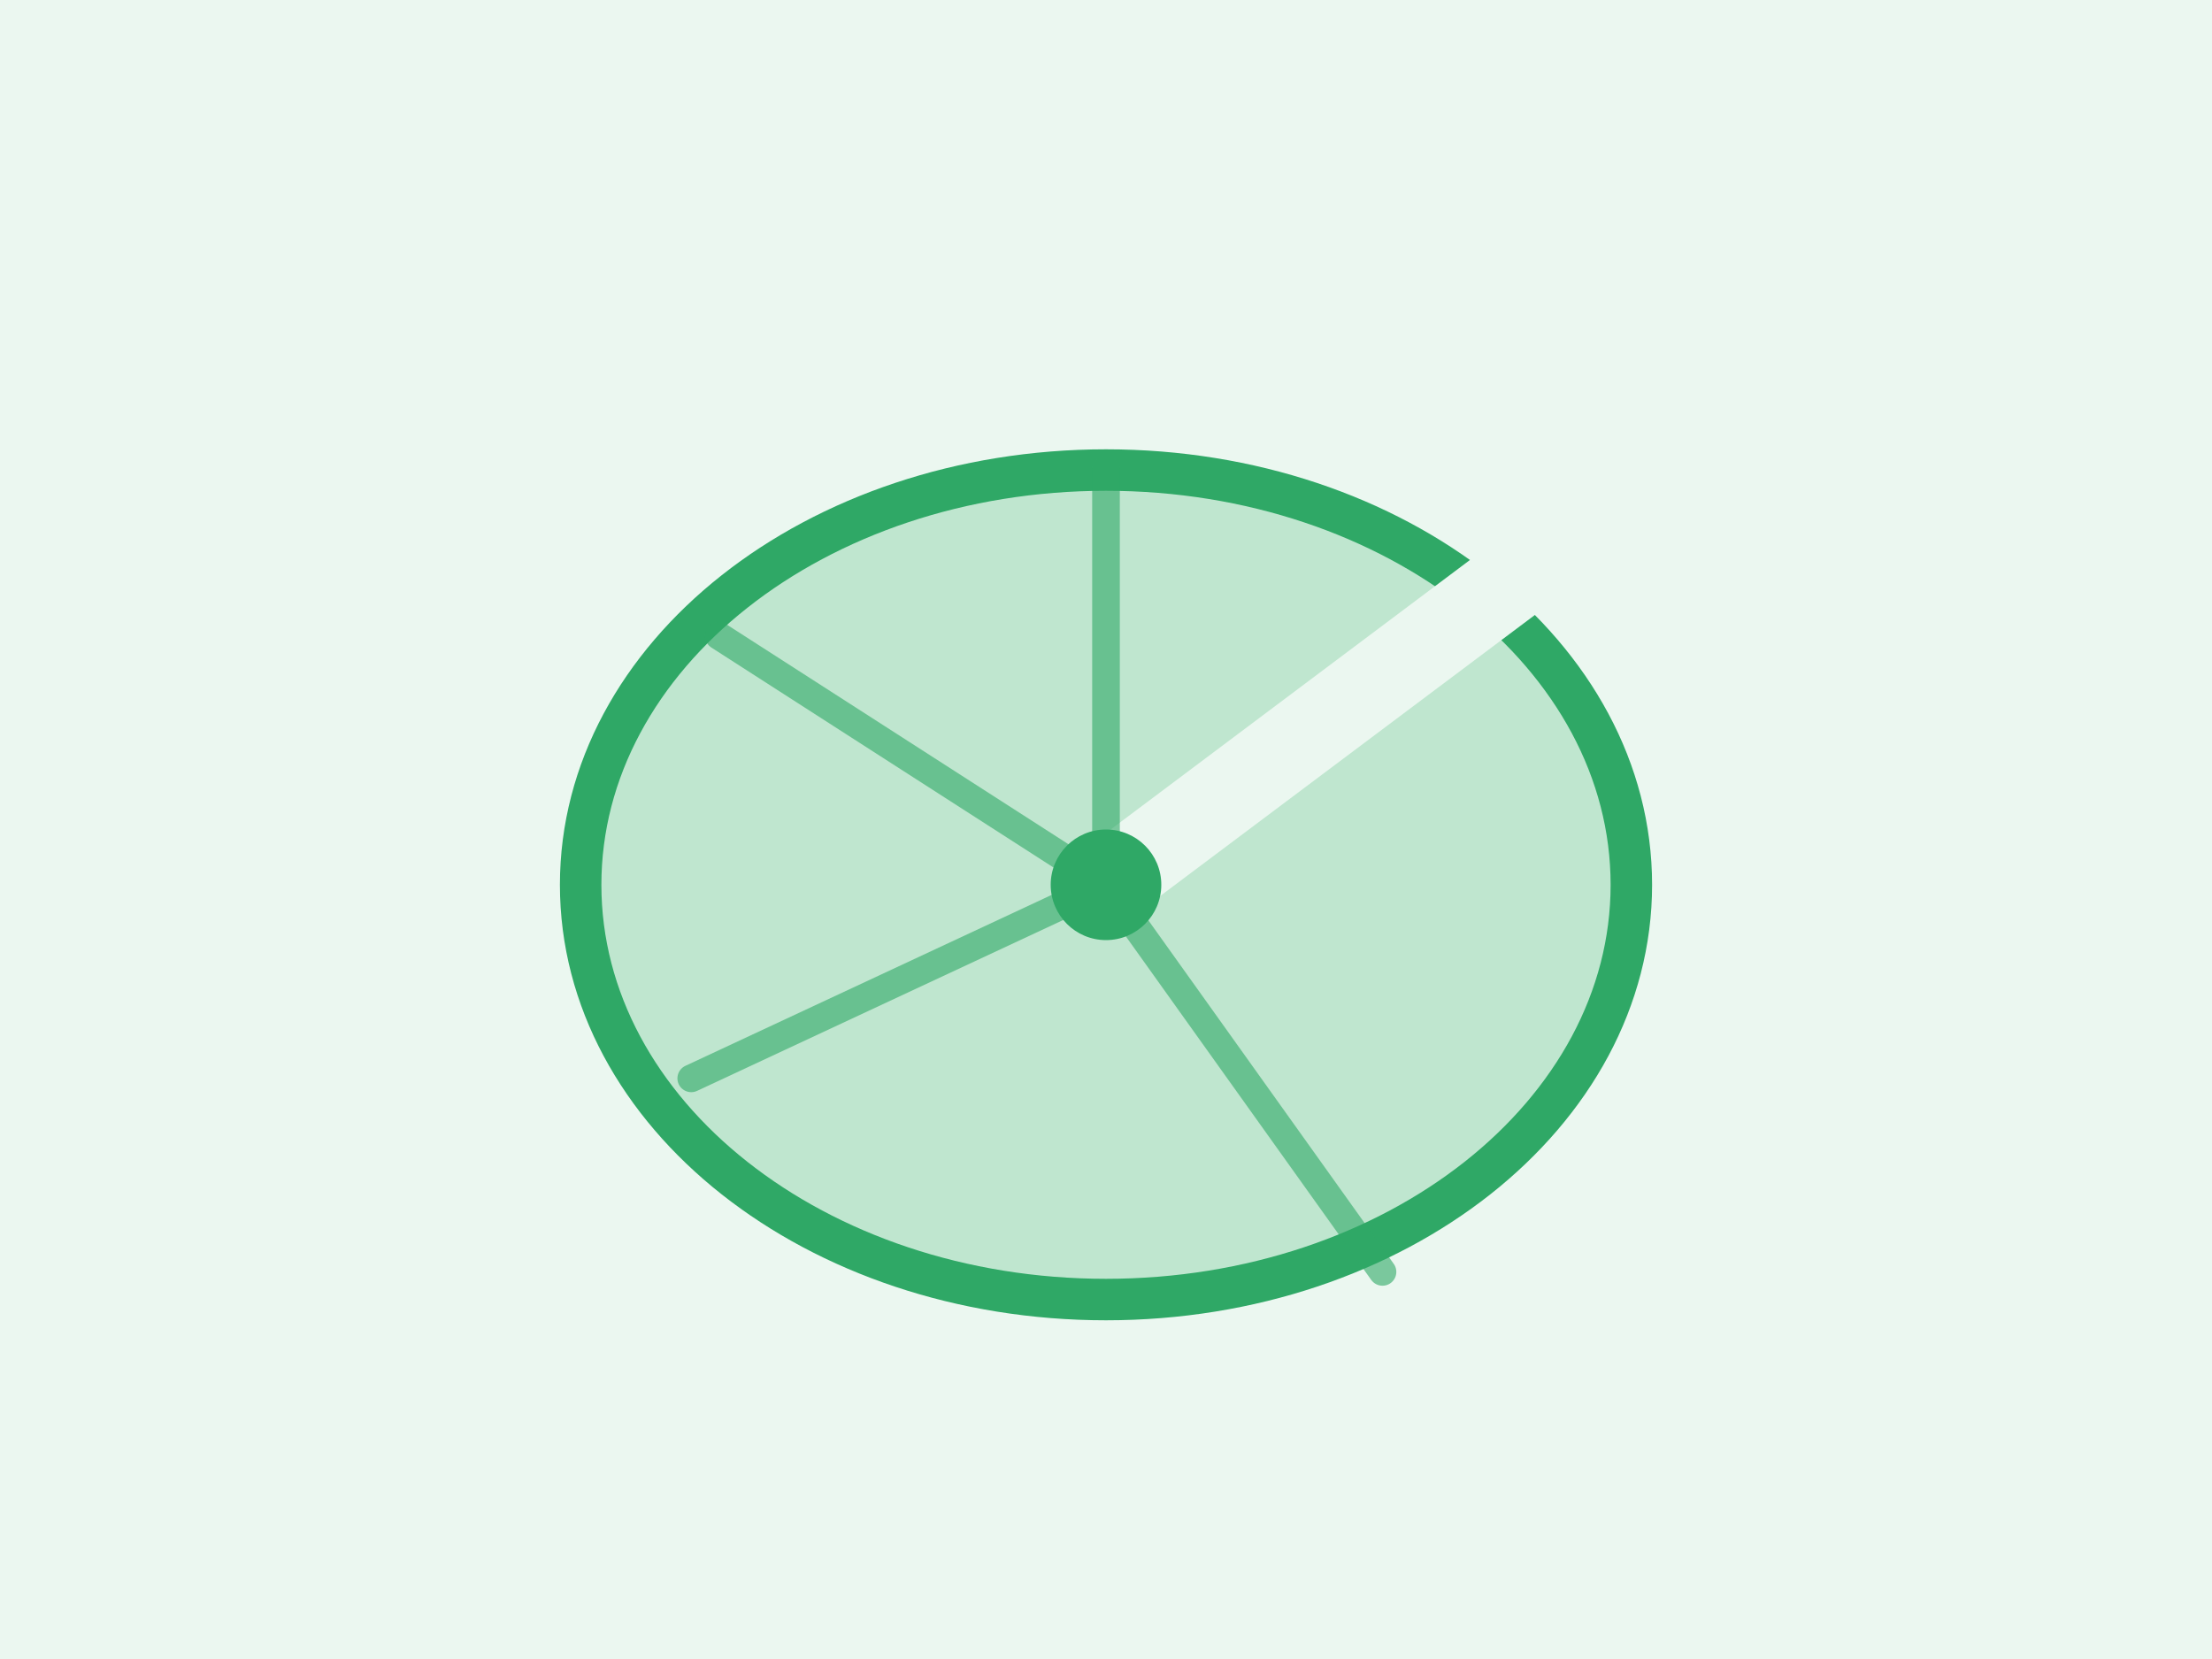
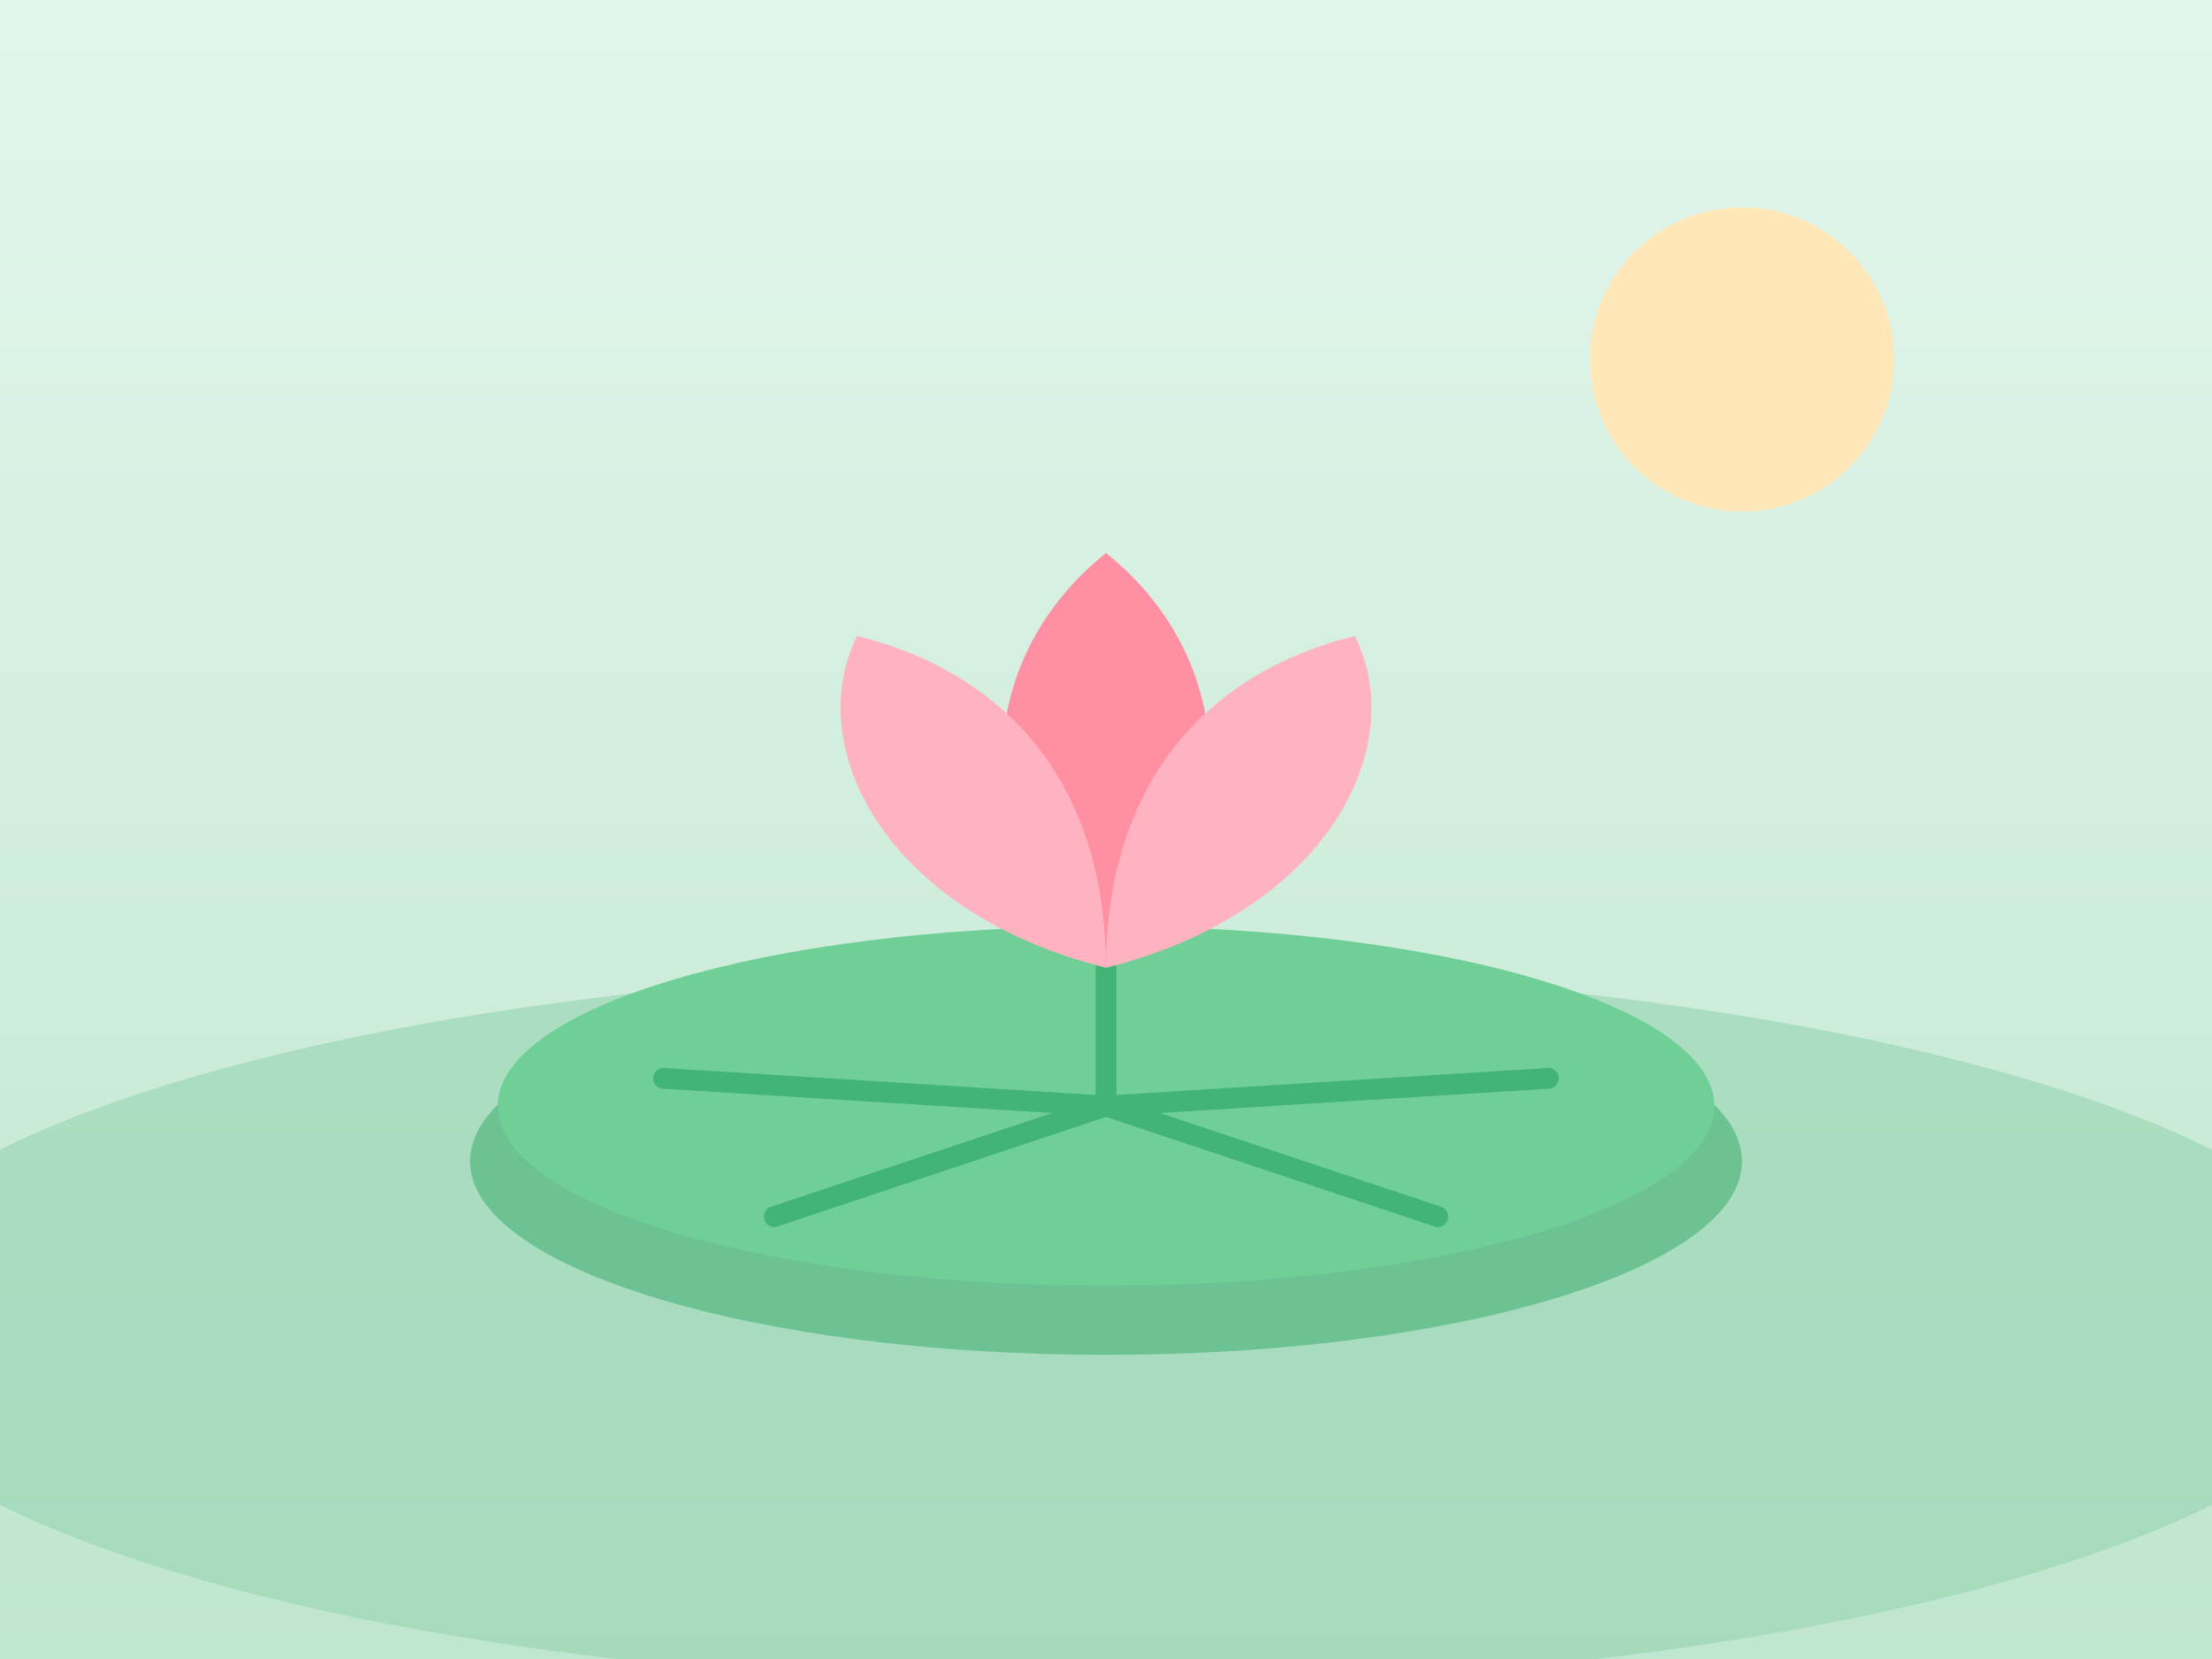
<svg xmlns="http://www.w3.org/2000/svg" viewBox="0 0 160 120" role="img" aria-label="Ảnh mặc định">
-   <rect width="160" height="120" fill="#ebf7f0" />
-   <ellipse cx="80" cy="64" rx="38" ry="30" fill="#bfe6cf" stroke="#2fa866" stroke-width="3" />
-   <path d="M80 64 L112 40" stroke="#ebf7f0" stroke-width="6" stroke-linecap="round" />
-   <path d="M80 64 V34 M80 64 L52 46 M80 64 L50 78 M80 64 L100 92" stroke="#2fa866" stroke-width="2" stroke-linecap="round" fill="none" opacity=".6" />
-   <circle cx="80" cy="64" r="4" fill="#2fa866" />
+   <defs>
+     <linearGradient id="sky" x1="0" y1="0" x2="0" y2="1">
+       <stop offset="0" stop-color="#e3f6ec" />
+       <stop offset="1" stop-color="#bfe6cf" />
+     </linearGradient>
+   </defs>
+   <rect width="160" height="120" fill="url(#sky)" />
+   <circle cx="126" cy="26" r="11" fill="#ffe7b8" />
+   <ellipse cx="80" cy="96" rx="92" ry="26" fill="#8fd1ac" opacity=".55" />
+   <ellipse cx="80" cy="84" rx="46" ry="14" fill="#2fa866" opacity=".5" />
+   <ellipse cx="80" cy="80" rx="44" ry="13" fill="#6fcf97" />
+   <path d="M80 80 L80 69 M80 80 L48 78 M80 80 L112 78 M80 80 L56 88 M80 80 L104 88" stroke="#2fa866" stroke-width="1.5" stroke-linecap="round" fill="none" opacity=".7" />
+   <path d="M80 70 C70 62 70 48 80 40 C90 48 90 62 80 70Z" fill="#ff8fa3" />
+   <path d="M80 70 C64 66 58 54 62 46 C74 49 80 58 80 70Z" fill="#ffb3c1" />
+   <path d="M80 70 C96 66 102 54 98 46 C86 49 80 58 80 70Z" fill="#ffb3c1" />
</svg>
